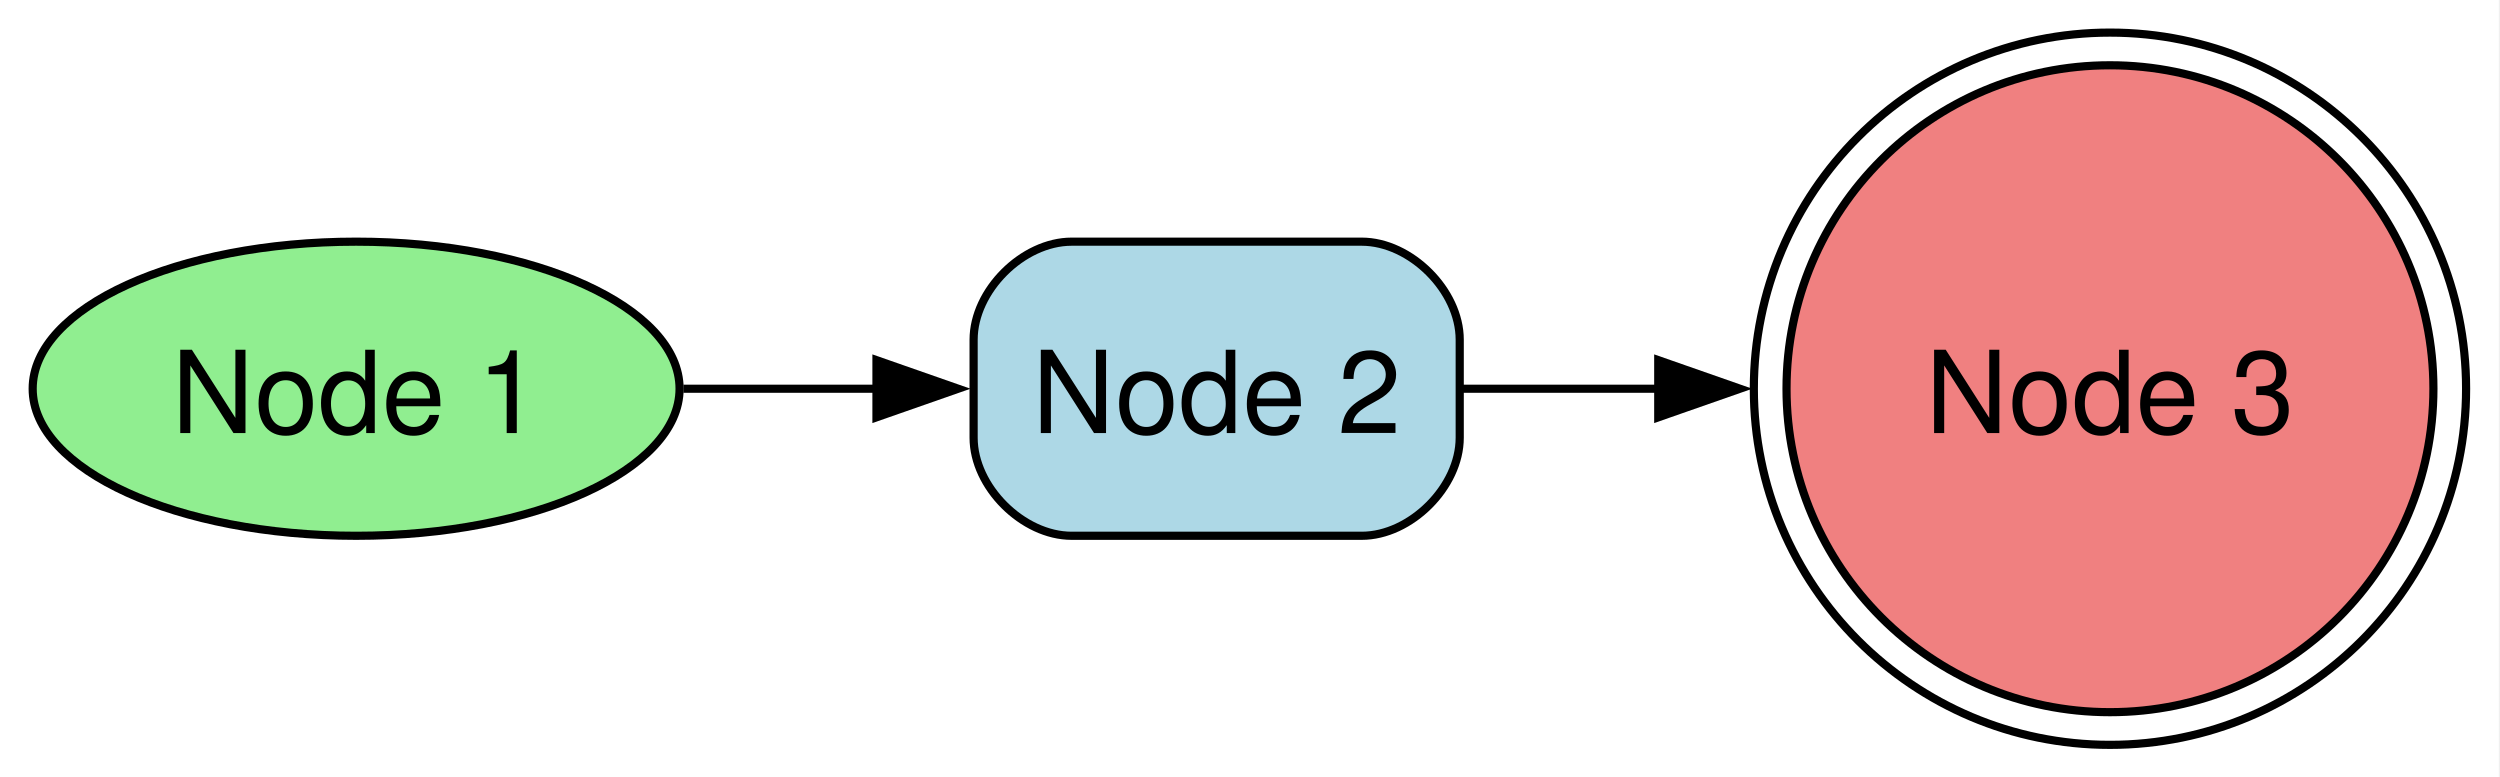
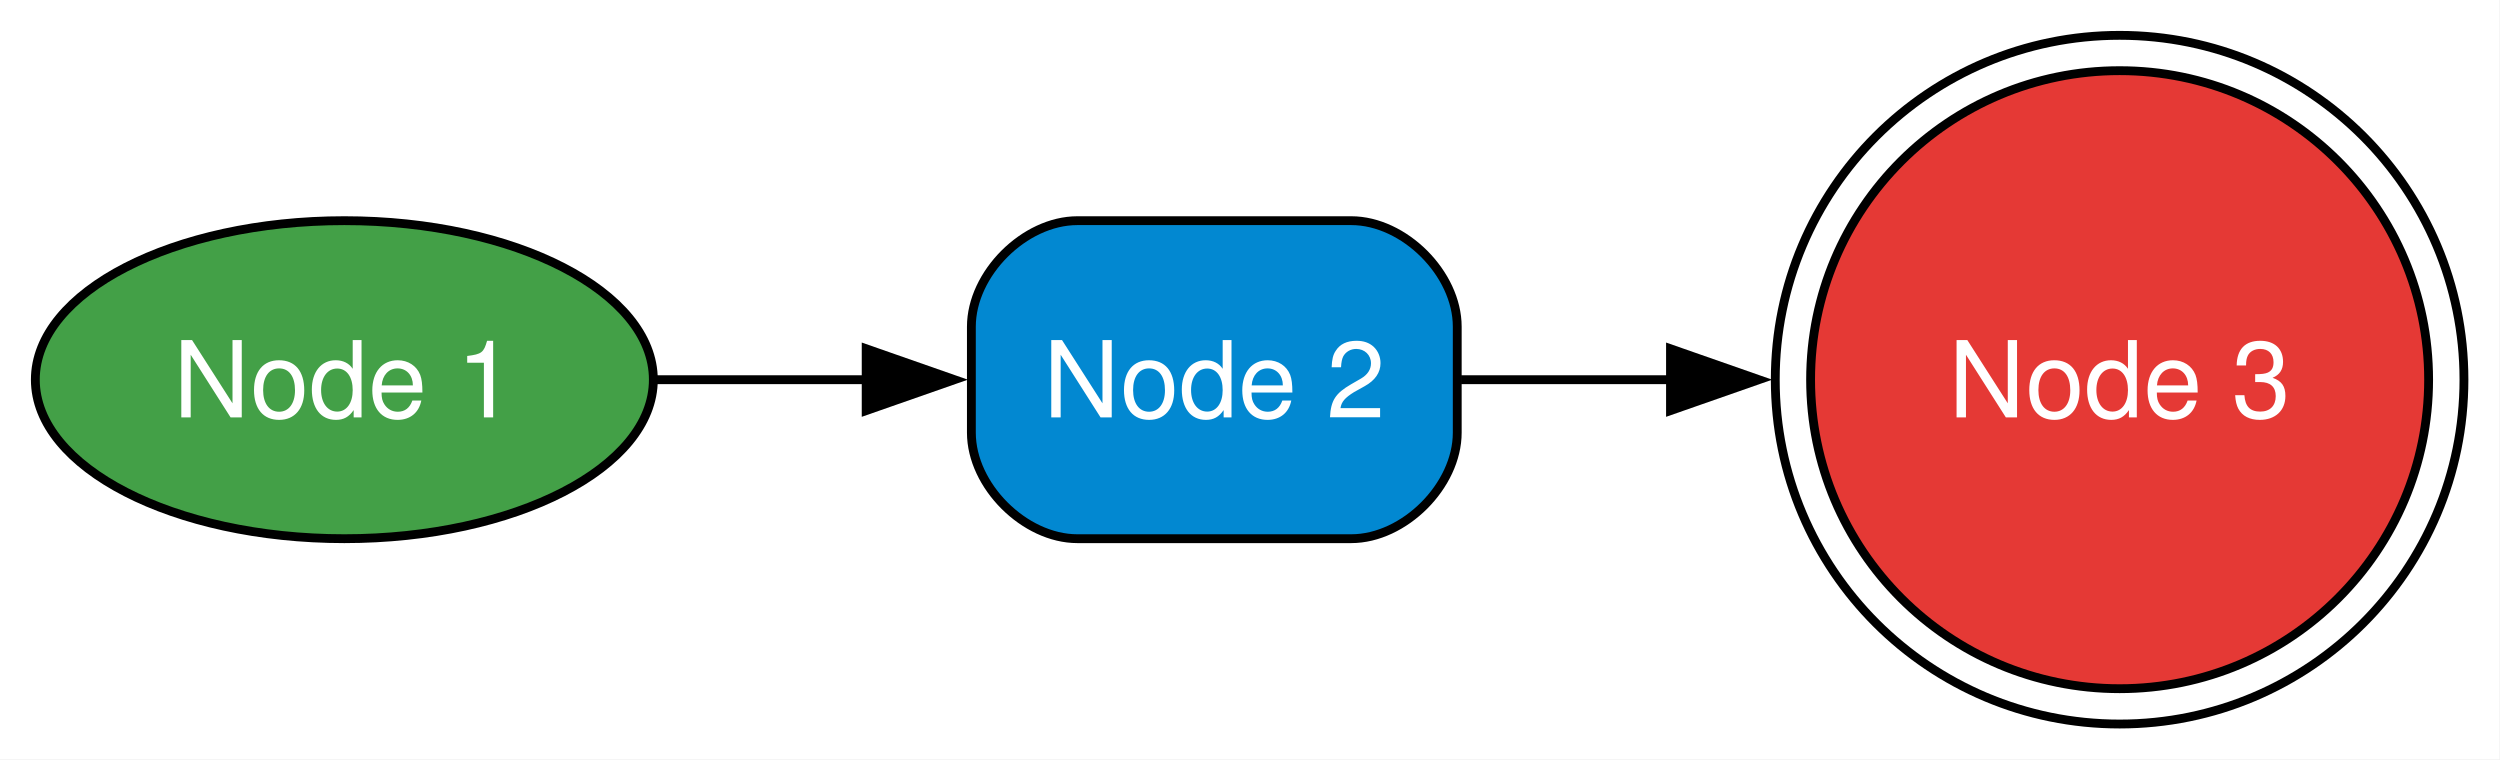
- <svg xmlns="http://www.w3.org/2000/svg" width="306pt" height="95pt" viewBox="0.00 0.00 306.00 95.00">
-   <g id="graph0" class="graph" transform="scale(1 1) rotate(0) translate(4 91.17)">
-     <polygon fill="white" stroke="none" points="-4,4 -4,-91.17 301.85,-91.17 301.85,4 -4,4" />
+ <svg xmlns="http://www.w3.org/2000/svg" width="283pt" height="86pt" viewBox="0.00 0.00 283.00 86.00">
+   <g id="graph0" class="graph" transform="scale(1 1) rotate(0) translate(4 81.96)">
+     <polygon fill="white" stroke="none" points="-4,4 -4,-81.96 278.93,-81.96 278.93,4 -4,4" />
    <g id="node1" class="node">
-       <ellipse fill="lightgreen" stroke="black" cx="39.59" cy="-43.59" rx="39.59" ry="18" />
-       <text xml:space="preserve" text-anchor="middle" x="39.59" y="-38.16" font-family="Helvetica,sans-Serif" font-size="14.00">Node 1</text>
+       <ellipse fill="#43a047" stroke="black" cx="34.98" cy="-38.98" rx="34.98" ry="18" />
+       <text xml:space="preserve" text-anchor="middle" x="34.98" y="-34.71" font-family="Helvetica,sans-Serif" font-size="12.00" fill="white">Node 1</text>
    </g>
    <g id="node2" class="node">
-       <path fill="lightblue" stroke="black" d="M162.67,-61.59C162.67,-61.59 127.17,-61.59 127.17,-61.59 121.17,-61.59 115.17,-55.59 115.17,-49.59 115.17,-49.59 115.17,-37.59 115.17,-37.59 115.17,-31.59 121.17,-25.59 127.17,-25.59 127.17,-25.59 162.67,-25.59 162.67,-25.59 168.67,-25.59 174.67,-31.59 174.67,-37.59 174.67,-37.59 174.67,-49.59 174.67,-49.59 174.67,-55.59 168.67,-61.59 162.67,-61.59" />
-       <text xml:space="preserve" text-anchor="middle" x="144.92" y="-38.16" font-family="Helvetica,sans-Serif" font-size="14.00">Node 2</text>
+       <path fill="#0288d1" stroke="black" d="M148.96,-56.98C148.96,-56.98 117.96,-56.98 117.96,-56.98 111.96,-56.98 105.96,-50.98 105.96,-44.98 105.96,-44.98 105.96,-32.98 105.96,-32.98 105.96,-26.98 111.96,-20.98 117.96,-20.98 117.96,-20.98 148.96,-20.98 148.96,-20.98 154.96,-20.98 160.96,-26.98 160.96,-32.98 160.96,-32.98 160.96,-44.98 160.96,-44.98 160.96,-50.98 154.96,-56.98 148.96,-56.98" />
+       <text xml:space="preserve" text-anchor="middle" x="133.46" y="-34.71" font-family="Helvetica,sans-Serif" font-size="12.00" fill="white">Node 2</text>
    </g>
    <g id="edge1" class="edge">
-       <path fill="none" stroke="black" d="M79.65,-43.59C87.4,-43.59 95.54,-43.59 103.33,-43.59" />
-       <polygon fill="black" stroke="black" points="103.28,-47.09 113.28,-43.59 103.28,-40.09 103.28,-47.09" />
+       <path fill="none" stroke="black" d="M70.27,-38.98C78.06,-38.98 86.37,-38.98 94.31,-38.98" />
+       <polygon fill="black" stroke="black" points="94.05,-42.48 104.05,-38.98 94.05,-35.48 94.05,-42.48" />
    </g>
    <g id="node3" class="node">
-       <ellipse fill="lightcoral" stroke="black" cx="254.26" cy="-43.59" rx="39.59" ry="39.59" />
-       <ellipse fill="none" stroke="black" cx="254.26" cy="-43.59" rx="43.59" ry="43.59" />
-       <text xml:space="preserve" text-anchor="middle" x="254.26" y="-38.16" font-family="Helvetica,sans-Serif" font-size="14.00">Node 3</text>
+       <ellipse fill="#e53935" stroke="black" cx="235.94" cy="-38.98" rx="34.98" ry="34.98" />
+       <ellipse fill="none" stroke="black" cx="235.94" cy="-38.98" rx="38.98" ry="38.98" />
+       <text xml:space="preserve" text-anchor="middle" x="235.94" y="-34.71" font-family="Helvetica,sans-Serif" font-size="12.00" fill="white">Node 3</text>
    </g>
    <g id="edge2" class="edge">
-       <path fill="none" stroke="black" d="M174.97,-43.59C182.48,-43.59 190.82,-43.59 199.17,-43.59" />
-       <polygon fill="black" stroke="black" points="198.97,-47.09 208.97,-43.59 198.97,-40.09 198.97,-47.09" />
+       <path fill="none" stroke="black" d="M161.39,-38.98C168.74,-38.98 176.94,-38.98 185.13,-38.98" />
+       <polygon fill="black" stroke="black" points="185.1,-42.48 195.1,-38.98 185.1,-35.48 185.1,-42.48" />
    </g>
  </g>
</svg>
